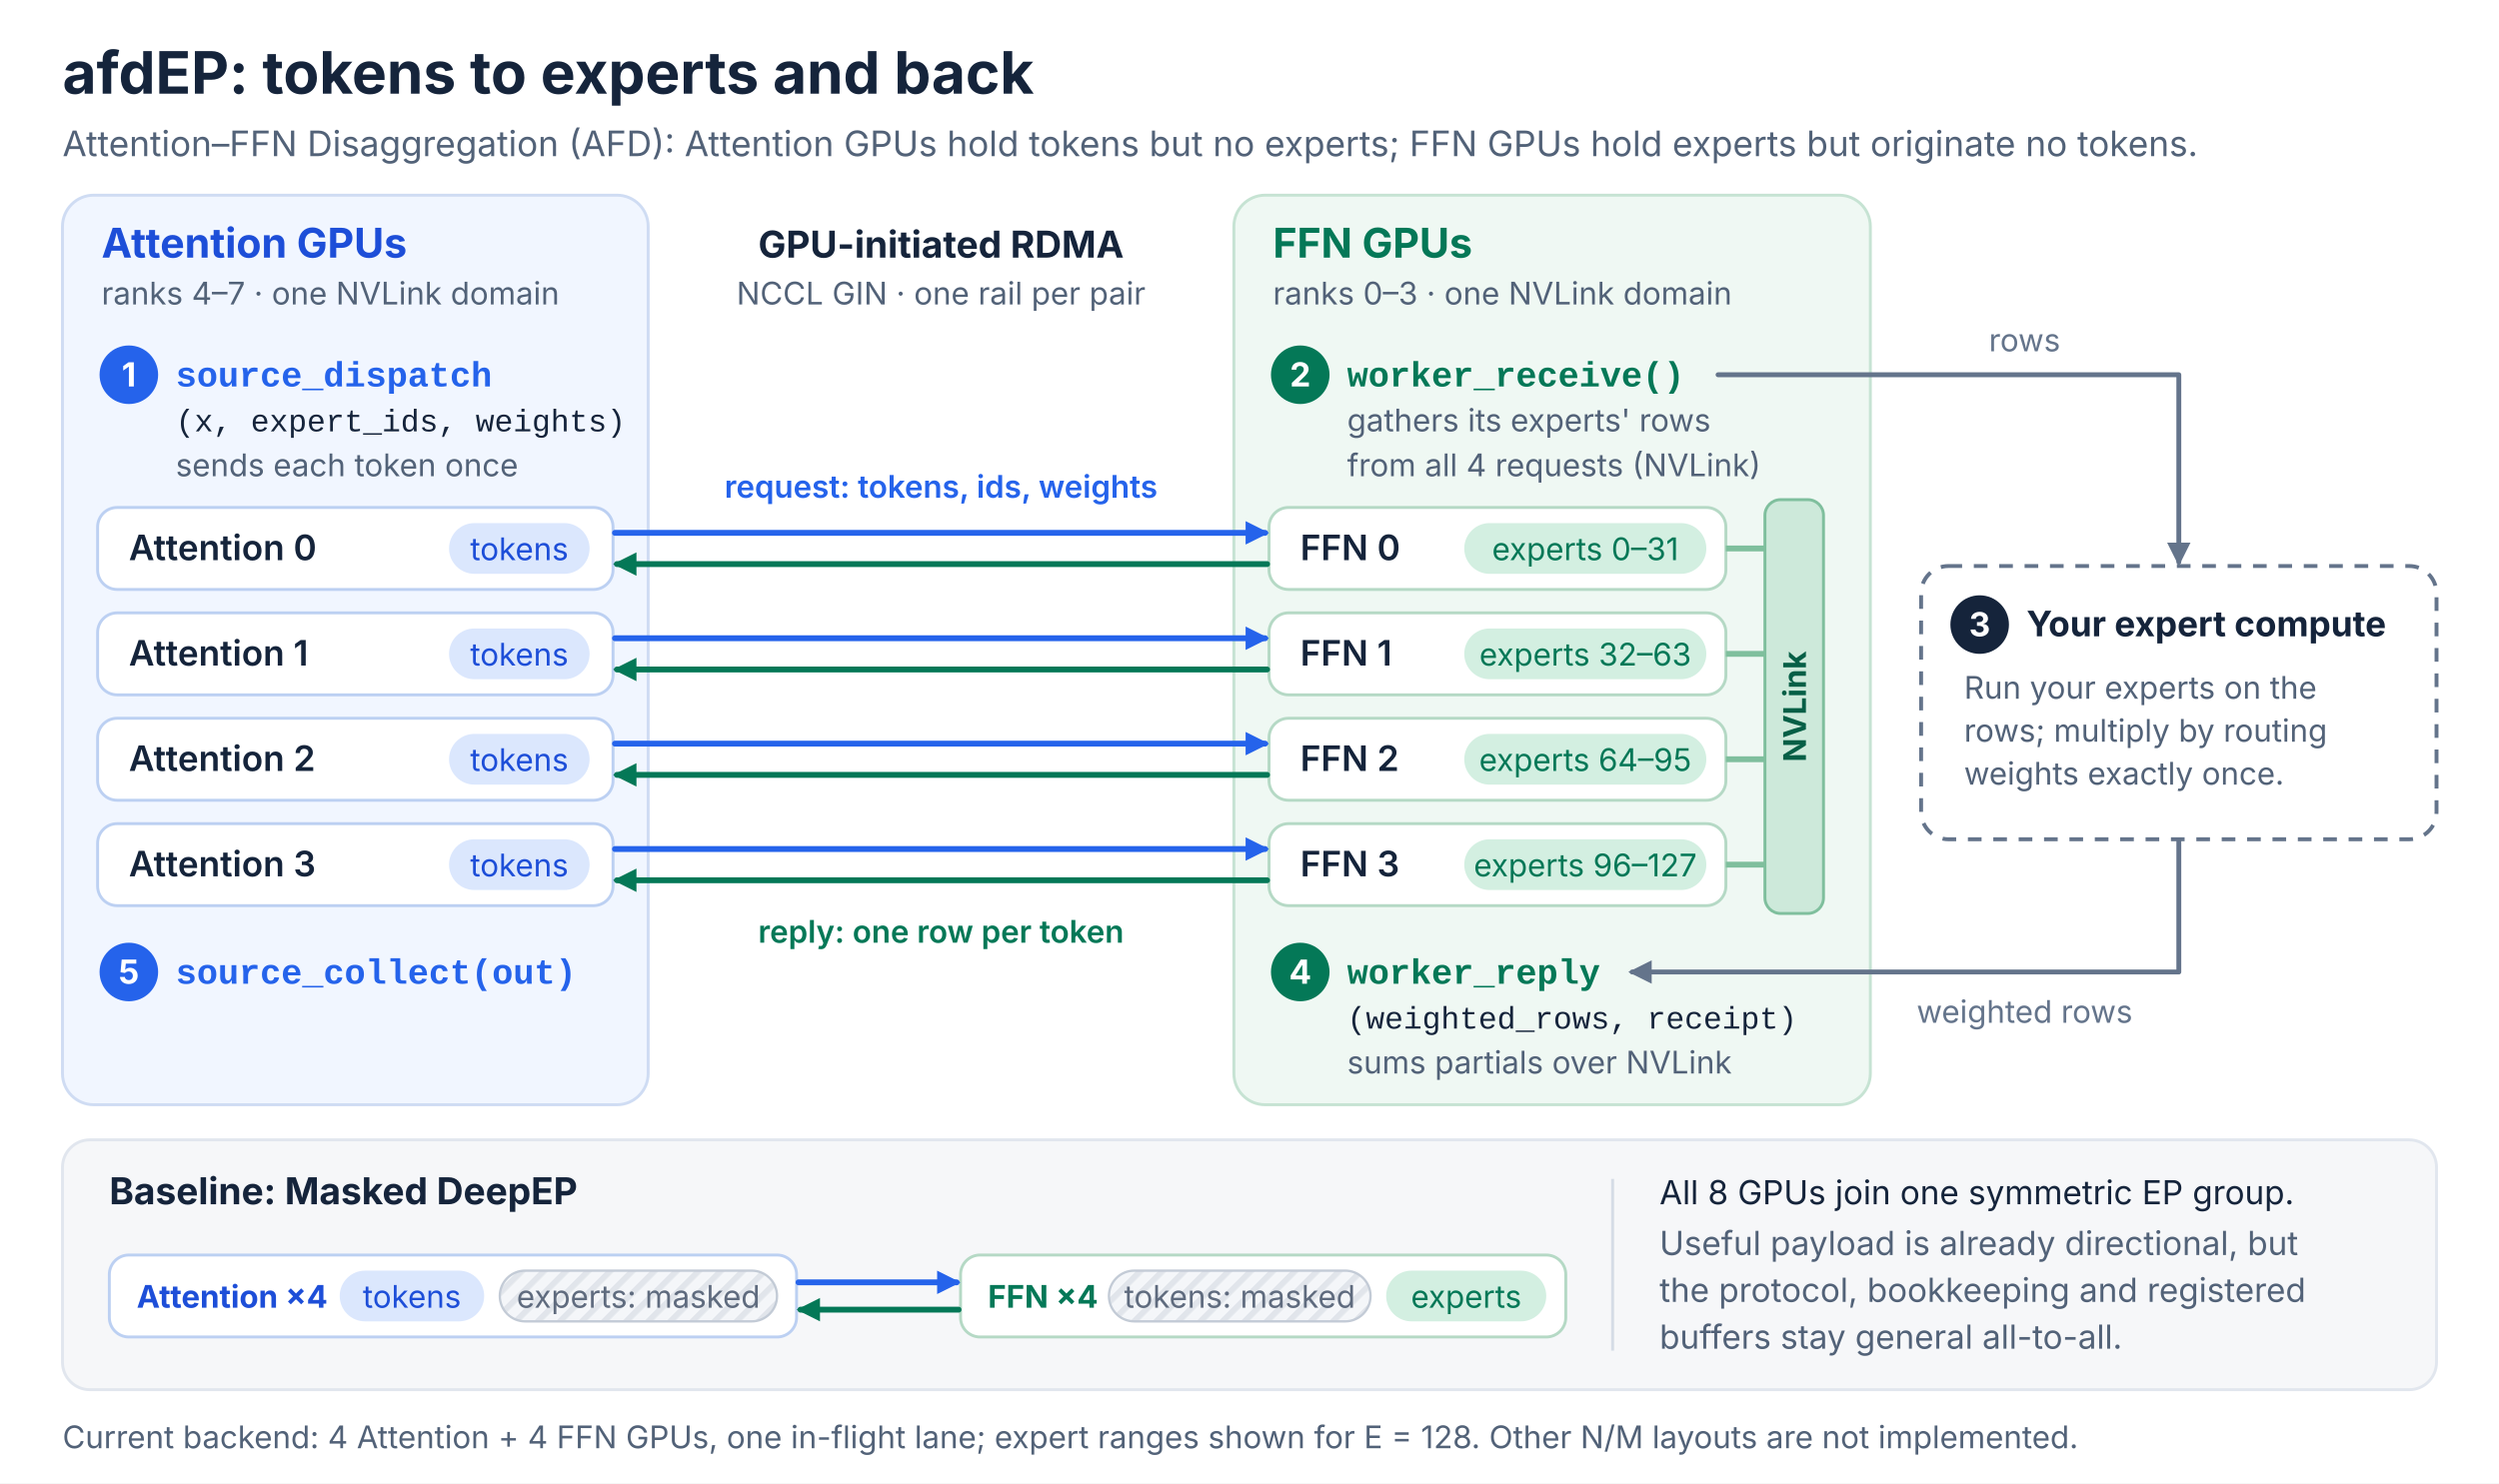
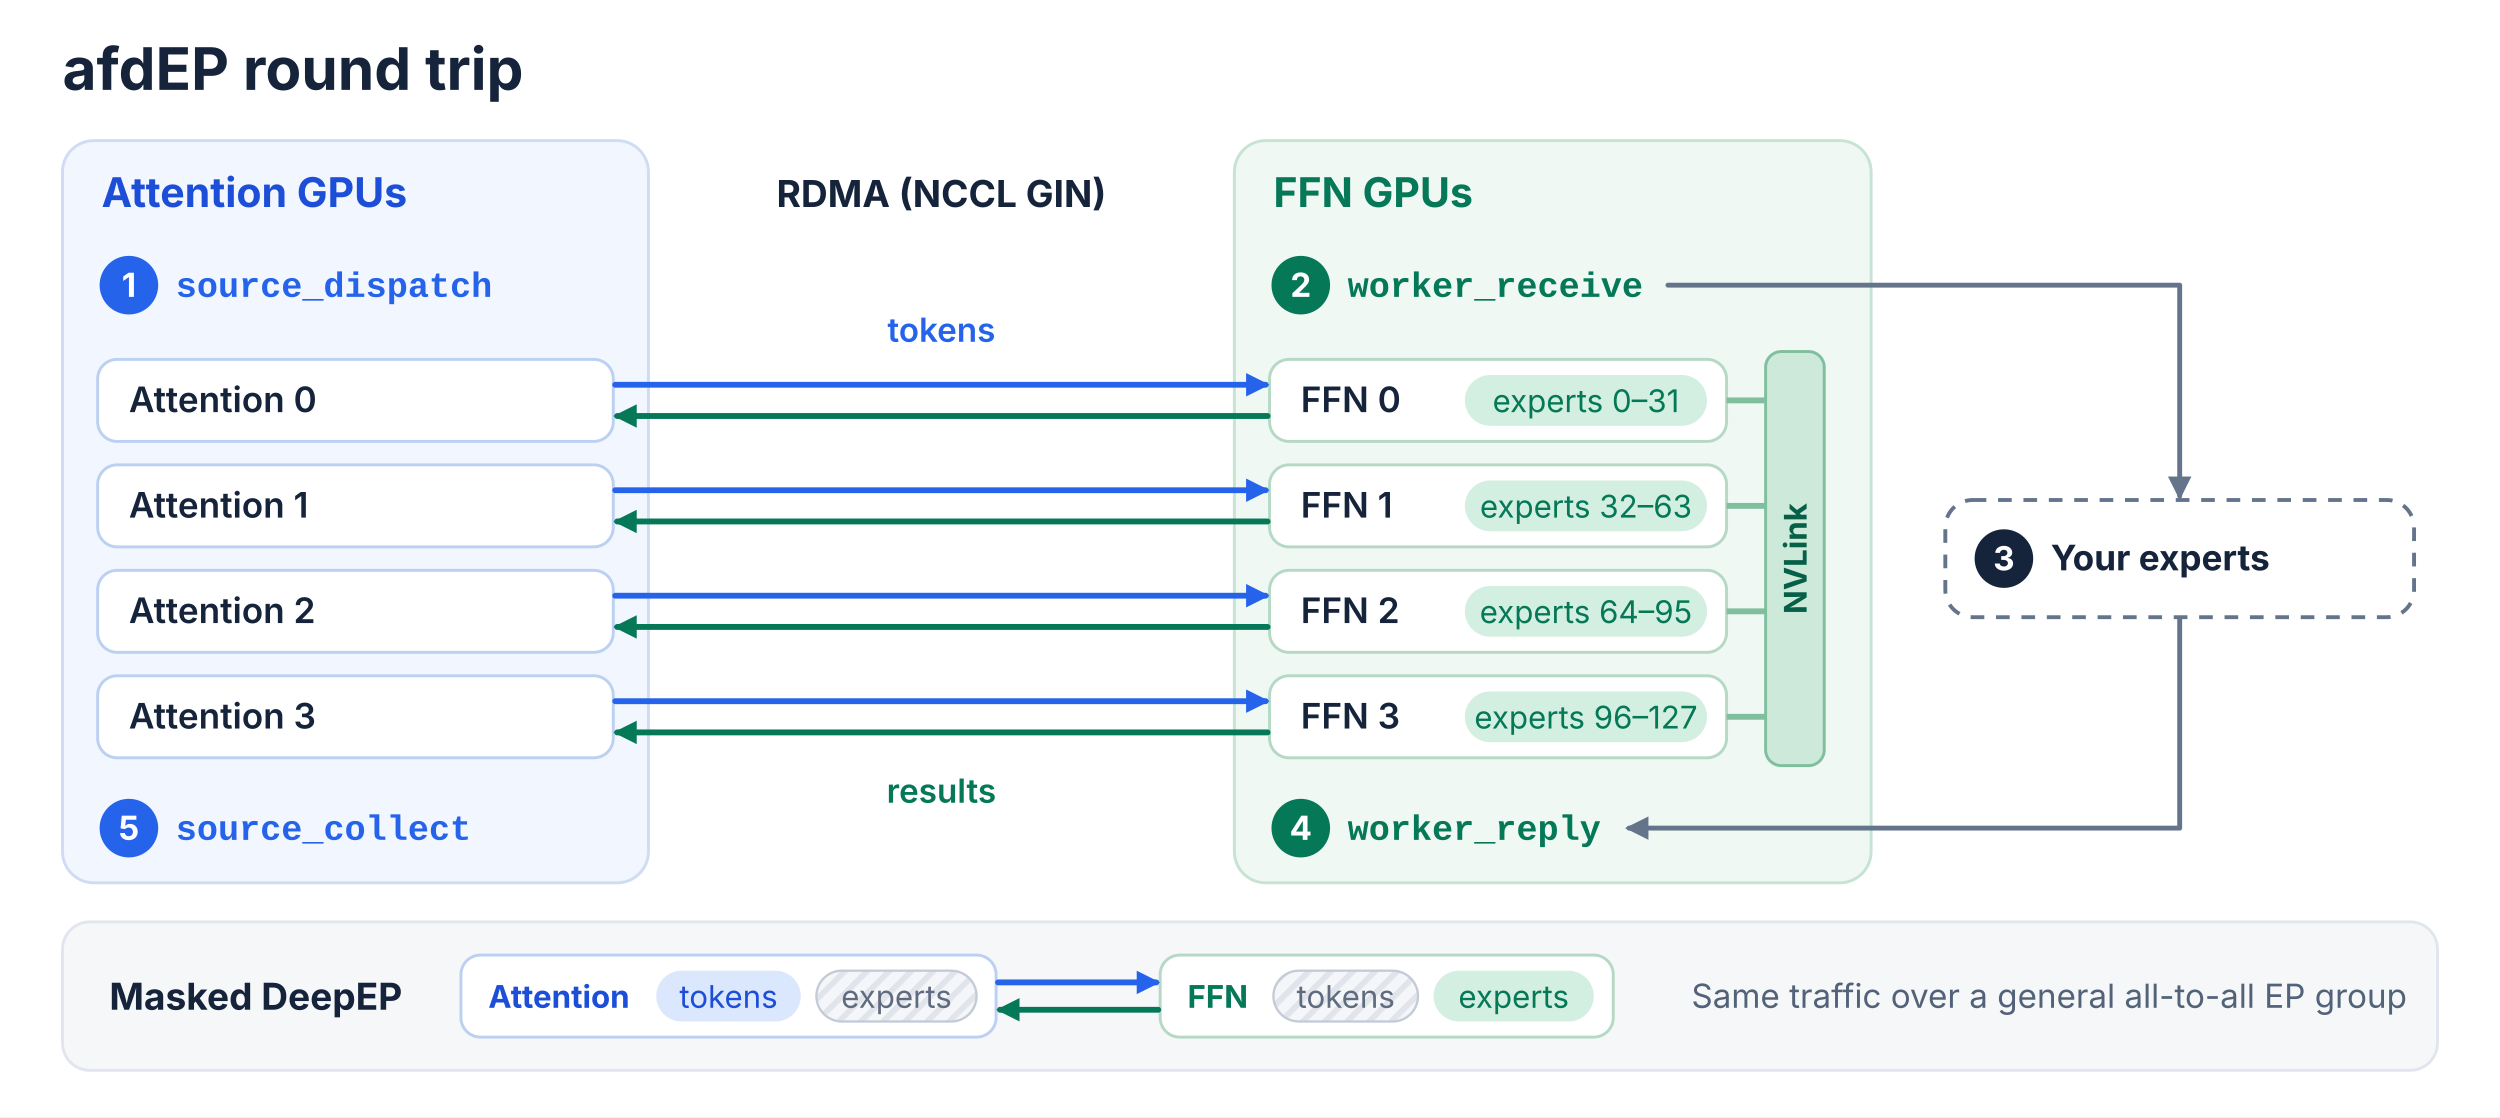
- <svg xmlns="http://www.w3.org/2000/svg" width="1280" height="760" viewBox="0 0 1280 760" role="img" aria-labelledby="title desc">
+ <svg xmlns="http://www.w3.org/2000/svg" width="1280" height="572" viewBox="0 0 1280 572" role="img" aria-labelledby="title desc">
  <defs>
    <marker id="req" markerWidth="12" markerHeight="12" refX="10" refY="6" orient="auto" markerUnits="userSpaceOnUse">
      <path d="M 0 0 L 12 6 L 0 12 z" fill="#2563eb" />
    </marker>
    <marker id="rep" markerWidth="12" markerHeight="12" refX="10" refY="6" orient="auto" markerUnits="userSpaceOnUse">
      <path d="M 0 0 L 12 6 L 0 12 z" fill="#047857" />
    </marker>
    <marker id="flow" markerWidth="12" markerHeight="12" refX="10" refY="6" orient="auto" markerUnits="userSpaceOnUse">
      <path d="M 0 0 L 12 6 L 0 12 z" fill="#64748b" />
    </marker>
    <pattern id="hatch" patternUnits="userSpaceOnUse" width="8" height="8" patternTransform="rotate(45)">
      <rect width="8" height="8" fill="#f4f6f9" />
      <rect width="3" height="8" fill="#e1e5eb" />
    </pattern>
  </defs>
  <g font-family="Inter, -apple-system, BlinkMacSystemFont, 'Segoe UI', Arial, sans-serif">
-     <rect x="0" y="0" width="1280" height="760" rx="0" fill="white" stroke="none" stroke-width="1.5" />
-     <text x="32" y="48" font-size="30" fill="#15243b" font-weight="700">afdEP: tokens to experts and back</text>
-     <text x="32" y="80" font-size="18" fill="#526278">Attention–FFN Disaggregation (AFD): Attention GPUs hold tokens but no experts; FFN GPUs hold experts but originate no tokens.</text>
-     <rect x="32" y="100" width="300" height="466" rx="16" fill="#f1f6ff" stroke="#cfdcf3" stroke-width="1.5" />
-     <text x="52" y="132" font-size="21" fill="#1d4ed8" font-weight="700">Attention GPUs</text>
-     <text x="52" y="156" font-size="16" fill="#526278">ranks 4–7 · one NVLink domain</text>
-     <circle cx="66" cy="192" r="15" fill="#2563eb" />
-     <text x="66" y="198" font-size="17" fill="white" font-weight="700" text-anchor="middle">1</text>
-     <text x="90" y="198" font-size="18" fill="#2563eb" font-weight="700" font-family="ui-monospace, SFMono-Regular, Menlo, Consolas, 'Liberation Mono', monospace">source_dispatch</text>
-     <text x="90" y="221" font-size="16" fill="#15243b" font-family="ui-monospace, SFMono-Regular, Menlo, Consolas, 'Liberation Mono', monospace">(x, expert_ids, weights)</text>
-     <text x="90" y="244" font-size="16" fill="#526278">sends each token once</text>
-     <rect x="50" y="260" width="264" height="42" rx="10" fill="white" stroke="#bcd0f2" stroke-width="1.5" />
-     <text x="66" y="287" font-size="18" fill="#15243b" font-weight="600">Attention 0</text>
-     <rect x="230" y="268" width="72" height="26" rx="13" fill="#dbe7fd" stroke="none" stroke-width="1.5" />
-     <text x="266" y="287" font-size="16" fill="#1d4ed8" text-anchor="middle">tokens</text>
-     <rect x="50" y="314" width="264" height="42" rx="10" fill="white" stroke="#bcd0f2" stroke-width="1.5" />
-     <text x="66" y="341" font-size="18" fill="#15243b" font-weight="600">Attention 1</text>
-     <rect x="230" y="322" width="72" height="26" rx="13" fill="#dbe7fd" stroke="none" stroke-width="1.5" />
-     <text x="266" y="341" font-size="16" fill="#1d4ed8" text-anchor="middle">tokens</text>
-     <rect x="50" y="368" width="264" height="42" rx="10" fill="white" stroke="#bcd0f2" stroke-width="1.5" />
-     <text x="66" y="395" font-size="18" fill="#15243b" font-weight="600">Attention 2</text>
-     <rect x="230" y="376" width="72" height="26" rx="13" fill="#dbe7fd" stroke="none" stroke-width="1.5" />
-     <text x="266" y="395" font-size="16" fill="#1d4ed8" text-anchor="middle">tokens</text>
-     <rect x="50" y="422" width="264" height="42" rx="10" fill="white" stroke="#bcd0f2" stroke-width="1.5" />
-     <text x="66" y="449" font-size="18" fill="#15243b" font-weight="600">Attention 3</text>
-     <rect x="230" y="430" width="72" height="26" rx="13" fill="#dbe7fd" stroke="none" stroke-width="1.5" />
-     <text x="266" y="449" font-size="16" fill="#1d4ed8" text-anchor="middle">tokens</text>
-     <circle cx="66" cy="498" r="15" fill="#2563eb" />
-     <text x="66" y="504" font-size="17" fill="white" font-weight="700" text-anchor="middle">5</text>
-     <text x="90" y="504" font-size="18" fill="#2563eb" font-weight="700" font-family="ui-monospace, SFMono-Regular, Menlo, Consolas, 'Liberation Mono', monospace">source_collect(out)</text>
-     <rect x="632" y="100" width="326" height="466" rx="16" fill="#eff8f3" stroke="#c6e3d3" stroke-width="1.5" />
-     <text x="652" y="132" font-size="21" fill="#047857" font-weight="700">FFN GPUs</text>
-     <text x="652" y="156" font-size="16" fill="#526278">ranks 0–3 · one NVLink domain</text>
-     <circle cx="666" cy="192" r="15" fill="#047857" />
-     <text x="666" y="198" font-size="17" fill="white" font-weight="700" text-anchor="middle">2</text>
-     <text x="690" y="198" font-size="18" fill="#047857" font-weight="700" font-family="ui-monospace, SFMono-Regular, Menlo, Consolas, 'Liberation Mono', monospace">worker_receive()</text>
-     <text x="690" y="221" font-size="16" fill="#526278">gathers its experts' rows</text>
-     <text x="690" y="244" font-size="16" fill="#526278">from all 4 requests (NVLink)</text>
-     <rect x="650" y="260" width="234" height="42" rx="10" fill="white" stroke="#b5d9c5" stroke-width="1.5" />
-     <text x="666" y="287" font-size="18" fill="#15243b" font-weight="600">FFN 0</text>
-     <rect x="750" y="268" width="124" height="26" rx="13" fill="#d3efe1" stroke="none" stroke-width="1.5" />
-     <text x="812" y="287" font-size="16" fill="#047857" text-anchor="middle">experts 0–31</text>
-     <line x1="884" y1="281" x2="904" y2="281" stroke="#7fbf9d" stroke-width="3" />
-     <rect x="650" y="314" width="234" height="42" rx="10" fill="white" stroke="#b5d9c5" stroke-width="1.5" />
-     <text x="666" y="341" font-size="18" fill="#15243b" font-weight="600">FFN 1</text>
-     <rect x="750" y="322" width="124" height="26" rx="13" fill="#d3efe1" stroke="none" stroke-width="1.5" />
-     <text x="812" y="341" font-size="16" fill="#047857" text-anchor="middle">experts 32–63</text>
-     <line x1="884" y1="335" x2="904" y2="335" stroke="#7fbf9d" stroke-width="3" />
-     <rect x="650" y="368" width="234" height="42" rx="10" fill="white" stroke="#b5d9c5" stroke-width="1.5" />
-     <text x="666" y="395" font-size="18" fill="#15243b" font-weight="600">FFN 2</text>
-     <rect x="750" y="376" width="124" height="26" rx="13" fill="#d3efe1" stroke="none" stroke-width="1.5" />
-     <text x="812" y="395" font-size="16" fill="#047857" text-anchor="middle">experts 64–95</text>
-     <line x1="884" y1="389" x2="904" y2="389" stroke="#7fbf9d" stroke-width="3" />
-     <rect x="650" y="422" width="234" height="42" rx="10" fill="white" stroke="#b5d9c5" stroke-width="1.5" />
-     <text x="666" y="449" font-size="18" fill="#15243b" font-weight="600">FFN 3</text>
-     <rect x="750" y="430" width="124" height="26" rx="13" fill="#d3efe1" stroke="none" stroke-width="1.5" />
-     <text x="812" y="449" font-size="16" fill="#047857" text-anchor="middle">experts 96–127</text>
-     <line x1="884" y1="443" x2="904" y2="443" stroke="#7fbf9d" stroke-width="3" />
-     <rect x="904" y="256" width="30" height="212" rx="8" fill="#cde9da" stroke="#7fbf9d" stroke-width="1.5" />
-     <text x="919" y="362" font-size="16" fill="#065f46" font-weight="700" text-anchor="middle" transform="rotate(-90 919 362)" dy="6">NVLink</text>
-     <circle cx="666" cy="498" r="15" fill="#047857" />
-     <text x="666" y="504" font-size="17" fill="white" font-weight="700" text-anchor="middle">4</text>
-     <text x="690" y="504" font-size="18" fill="#047857" font-weight="700" font-family="ui-monospace, SFMono-Regular, Menlo, Consolas, 'Liberation Mono', monospace">worker_reply</text>
-     <text x="690" y="527" font-size="16" fill="#15243b" font-family="ui-monospace, SFMono-Regular, Menlo, Consolas, 'Liberation Mono', monospace">(weighted_rows, receipt)</text>
-     <text x="690" y="550" font-size="16" fill="#526278">sums partials over NVLink</text>
-     <text x="482" y="132" font-size="19" fill="#15243b" font-weight="700" text-anchor="middle">GPU-initiated RDMA</text>
-     <text x="482" y="156" font-size="16" fill="#526278" text-anchor="middle">NCCL GIN · one rail per pair</text>
-     <path d="M 315 273 L 648 273" fill="none" stroke="#2563eb" stroke-width="3" stroke-linecap="round" stroke-linejoin="round" marker-end="url(#req)" />
-     <path d="M 649 289 L 316 289" fill="none" stroke="#047857" stroke-width="3" stroke-linecap="round" stroke-linejoin="round" marker-end="url(#rep)" />
-     <path d="M 315 327 L 648 327" fill="none" stroke="#2563eb" stroke-width="3" stroke-linecap="round" stroke-linejoin="round" marker-end="url(#req)" />
-     <path d="M 649 343 L 316 343" fill="none" stroke="#047857" stroke-width="3" stroke-linecap="round" stroke-linejoin="round" marker-end="url(#rep)" />
-     <path d="M 315 381 L 648 381" fill="none" stroke="#2563eb" stroke-width="3" stroke-linecap="round" stroke-linejoin="round" marker-end="url(#req)" />
-     <path d="M 649 397 L 316 397" fill="none" stroke="#047857" stroke-width="3" stroke-linecap="round" stroke-linejoin="round" marker-end="url(#rep)" />
-     <path d="M 315 435 L 648 435" fill="none" stroke="#2563eb" stroke-width="3" stroke-linecap="round" stroke-linejoin="round" marker-end="url(#req)" />
-     <path d="M 649 451 L 316 451" fill="none" stroke="#047857" stroke-width="3" stroke-linecap="round" stroke-linejoin="round" marker-end="url(#rep)" />
-     <text x="482" y="255" font-size="16" fill="#2563eb" font-weight="600" text-anchor="middle">request: tokens, ids, weights</text>
-     <text x="482" y="483" font-size="16" fill="#047857" font-weight="600" text-anchor="middle">reply: one row per token</text>
-     <rect x="984" y="290" width="264" height="140" rx="14" fill="white" stroke="#64748b" stroke-width="2" stroke-dasharray="7 6" />
-     <circle cx="1014" cy="320" r="15" fill="#15243b" />
-     <text x="1014" y="326" font-size="17" fill="white" font-weight="700" text-anchor="middle">3</text>
-     <text x="1038" y="326" font-size="18" fill="#15243b" font-weight="700">Your expert compute</text>
-     <text x="1006" y="358" font-size="16" fill="#526278">Run your experts on the</text>
-     <text x="1006" y="380" font-size="16" fill="#526278">rows; multiply by routing</text>
-     <text x="1006" y="402" font-size="16" fill="#526278">weights exactly once.</text>
-     <path d="M 880 192 L 1116 192 L 1116 288" fill="none" stroke="#64748b" stroke-width="2.5" stroke-linecap="round" stroke-linejoin="round" marker-end="url(#flow)" />
-     <text x="1037" y="180" font-size="16" fill="#64748b" text-anchor="middle">rows</text>
-     <path d="M 1116 431 L 1116 498 L 836 498" fill="none" stroke="#64748b" stroke-width="2.5" stroke-linecap="round" stroke-linejoin="round" marker-end="url(#flow)" />
-     <text x="1037" y="524" font-size="16" fill="#64748b" text-anchor="middle">weighted rows</text>
-     <rect x="32" y="584" width="1216" height="128" rx="14" fill="#f6f7f9" stroke="#e1e6ee" stroke-width="1.5" />
-     <text x="56" y="617" font-size="19" fill="#15243b" font-weight="700">Baseline: Masked DeepEP</text>
-     <rect x="56" y="643" width="352" height="42" rx="10" fill="white" stroke="#bcd0f2" stroke-width="1.5" />
-     <text x="70" y="670" font-size="16" fill="#1d4ed8" font-weight="700">Attention ×4</text>
-     <rect x="174" y="651" width="74" height="26" rx="13" fill="#dbe7fd" stroke="none" stroke-width="1.5" />
-     <text x="211" y="670" font-size="16" fill="#1d4ed8" text-anchor="middle">tokens</text>
-     <rect x="256" y="651" width="142" height="26" rx="13" fill="url(#hatch)" stroke="#c3cbd6" stroke-width="1.2" />
-     <text x="327" y="670" font-size="16" fill="#5f6b7e" text-anchor="middle">experts: masked</text>
-     <rect x="492" y="643" width="310" height="42" rx="10" fill="white" stroke="#b5d9c5" stroke-width="1.5" />
-     <text x="506" y="670" font-size="16" fill="#047857" font-weight="700">FFN ×4</text>
-     <rect x="568" y="651" width="134" height="26" rx="13" fill="url(#hatch)" stroke="#c3cbd6" stroke-width="1.2" />
-     <text x="635" y="670" font-size="16" fill="#5f6b7e" text-anchor="middle">tokens: masked</text>
-     <rect x="710" y="651" width="82" height="26" rx="13" fill="#d3efe1" stroke="none" stroke-width="1.5" />
-     <text x="751" y="670" font-size="16" fill="#047857" text-anchor="middle">experts</text>
-     <path d="M 409 657 L 490 657" fill="none" stroke="#2563eb" stroke-width="3" stroke-linecap="round" stroke-linejoin="round" marker-end="url(#req)" />
-     <path d="M 491 671 L 410 671" fill="none" stroke="#047857" stroke-width="3" stroke-linecap="round" stroke-linejoin="round" marker-end="url(#rep)" />
-     <line x1="826" y1="604" x2="826" y2="692" stroke="#d5dce6" stroke-width="1.5" />
-     <text x="850" y="617" font-size="17" fill="#15243b">All 8 GPUs join one symmetric EP group.</text>
-     <text x="850" y="643" font-size="17" fill="#526278">Useful payload is already directional, but</text>
-     <text x="850" y="667" font-size="17" fill="#526278">the protocol, bookkeeping and registered</text>
-     <text x="850" y="691" font-size="17" fill="#526278">buffers stay general all-to-all.</text>
-     <text x="32" y="742" font-size="16" fill="#526278">Current backend: 4 Attention + 4 FFN GPUs, one in-flight lane; expert ranges shown for E = 128. Other N/M layouts are not implemented.</text>
+     <rect x="0" y="0" width="1280" height="572" rx="0" fill="white" stroke="none" stroke-width="1.5" />
+     <text x="32" y="46" font-size="30" fill="#15243b" font-weight="700">afdEP round trip</text>
+     <rect x="32" y="72" width="300" height="380" rx="16" fill="#f1f6ff" stroke="#cfdcf3" stroke-width="1.5" />
+     <text x="52" y="106" font-size="21" fill="#1d4ed8" font-weight="700">Attention GPUs</text>
+     <circle cx="66" cy="146" r="15" fill="#2563eb" />
+     <text x="66" y="152" font-size="17" fill="white" font-weight="700" text-anchor="middle">1</text>
+     <text x="90" y="152" font-size="18" fill="#2563eb" font-weight="700" font-family="ui-monospace, SFMono-Regular, Menlo, Consolas, 'Liberation Mono', monospace">source_dispatch</text>
+     <rect x="50" y="184" width="264" height="42" rx="10" fill="white" stroke="#bcd0f2" stroke-width="1.5" />
+     <text x="66" y="211" font-size="18" fill="#15243b" font-weight="600">Attention 0</text>
+     <rect x="50" y="238" width="264" height="42" rx="10" fill="white" stroke="#bcd0f2" stroke-width="1.5" />
+     <text x="66" y="265" font-size="18" fill="#15243b" font-weight="600">Attention 1</text>
+     <rect x="50" y="292" width="264" height="42" rx="10" fill="white" stroke="#bcd0f2" stroke-width="1.5" />
+     <text x="66" y="319" font-size="18" fill="#15243b" font-weight="600">Attention 2</text>
+     <rect x="50" y="346" width="264" height="42" rx="10" fill="white" stroke="#bcd0f2" stroke-width="1.5" />
+     <text x="66" y="373" font-size="18" fill="#15243b" font-weight="600">Attention 3</text>
+     <circle cx="66" cy="424" r="15" fill="#2563eb" />
+     <text x="66" y="430" font-size="17" fill="white" font-weight="700" text-anchor="middle">5</text>
+     <text x="90" y="430" font-size="18" fill="#2563eb" font-weight="700" font-family="ui-monospace, SFMono-Regular, Menlo, Consolas, 'Liberation Mono', monospace">source_collect</text>
+     <rect x="632" y="72" width="326" height="380" rx="16" fill="#eff8f3" stroke="#c6e3d3" stroke-width="1.5" />
+     <text x="652" y="106" font-size="21" fill="#047857" font-weight="700">FFN GPUs</text>
+     <circle cx="666" cy="146" r="15" fill="#047857" />
+     <text x="666" y="152" font-size="17" fill="white" font-weight="700" text-anchor="middle">2</text>
+     <text x="690" y="152" font-size="18" fill="#047857" font-weight="700" font-family="ui-monospace, SFMono-Regular, Menlo, Consolas, 'Liberation Mono', monospace">worker_receive</text>
+     <rect x="650" y="184" width="234" height="42" rx="10" fill="white" stroke="#b5d9c5" stroke-width="1.5" />
+     <text x="666" y="211" font-size="18" fill="#15243b" font-weight="600">FFN 0</text>
+     <rect x="750" y="192" width="124" height="26" rx="13" fill="#d3efe1" stroke="none" stroke-width="1.5" />
+     <text x="812" y="211" font-size="16" fill="#047857" text-anchor="middle">experts 0–31</text>
+     <line x1="884" y1="205" x2="904" y2="205" stroke="#7fbf9d" stroke-width="3" />
+     <rect x="650" y="238" width="234" height="42" rx="10" fill="white" stroke="#b5d9c5" stroke-width="1.5" />
+     <text x="666" y="265" font-size="18" fill="#15243b" font-weight="600">FFN 1</text>
+     <rect x="750" y="246" width="124" height="26" rx="13" fill="#d3efe1" stroke="none" stroke-width="1.5" />
+     <text x="812" y="265" font-size="16" fill="#047857" text-anchor="middle">experts 32–63</text>
+     <line x1="884" y1="259" x2="904" y2="259" stroke="#7fbf9d" stroke-width="3" />
+     <rect x="650" y="292" width="234" height="42" rx="10" fill="white" stroke="#b5d9c5" stroke-width="1.5" />
+     <text x="666" y="319" font-size="18" fill="#15243b" font-weight="600">FFN 2</text>
+     <rect x="750" y="300" width="124" height="26" rx="13" fill="#d3efe1" stroke="none" stroke-width="1.5" />
+     <text x="812" y="319" font-size="16" fill="#047857" text-anchor="middle">experts 64–95</text>
+     <line x1="884" y1="313" x2="904" y2="313" stroke="#7fbf9d" stroke-width="3" />
+     <rect x="650" y="346" width="234" height="42" rx="10" fill="white" stroke="#b5d9c5" stroke-width="1.5" />
+     <text x="666" y="373" font-size="18" fill="#15243b" font-weight="600">FFN 3</text>
+     <rect x="750" y="354" width="124" height="26" rx="13" fill="#d3efe1" stroke="none" stroke-width="1.5" />
+     <text x="812" y="373" font-size="16" fill="#047857" text-anchor="middle">experts 96–127</text>
+     <line x1="884" y1="367" x2="904" y2="367" stroke="#7fbf9d" stroke-width="3" />
+     <rect x="904" y="180" width="30" height="212" rx="8" fill="#cde9da" stroke="#7fbf9d" stroke-width="1.5" />
+     <text x="919" y="286" font-size="16" fill="#065f46" font-weight="700" text-anchor="middle" transform="rotate(-90 919 286)" dy="6">NVLink</text>
+     <circle cx="666" cy="424" r="15" fill="#047857" />
+     <text x="666" y="430" font-size="17" fill="white" font-weight="700" text-anchor="middle">4</text>
+     <text x="690" y="430" font-size="18" fill="#047857" font-weight="700" font-family="ui-monospace, SFMono-Regular, Menlo, Consolas, 'Liberation Mono', monospace">worker_reply</text>
+     <text x="482" y="106" font-size="19" fill="#15243b" font-weight="700" text-anchor="middle">RDMA (NCCL GIN)</text>
+     <path d="M 315 197 L 648 197" fill="none" stroke="#2563eb" stroke-width="3" stroke-linecap="round" stroke-linejoin="round" marker-end="url(#req)" />
+     <path d="M 649 213 L 316 213" fill="none" stroke="#047857" stroke-width="3" stroke-linecap="round" stroke-linejoin="round" marker-end="url(#rep)" />
+     <path d="M 315 251 L 648 251" fill="none" stroke="#2563eb" stroke-width="3" stroke-linecap="round" stroke-linejoin="round" marker-end="url(#req)" />
+     <path d="M 649 267 L 316 267" fill="none" stroke="#047857" stroke-width="3" stroke-linecap="round" stroke-linejoin="round" marker-end="url(#rep)" />
+     <path d="M 315 305 L 648 305" fill="none" stroke="#2563eb" stroke-width="3" stroke-linecap="round" stroke-linejoin="round" marker-end="url(#req)" />
+     <path d="M 649 321 L 316 321" fill="none" stroke="#047857" stroke-width="3" stroke-linecap="round" stroke-linejoin="round" marker-end="url(#rep)" />
+     <path d="M 315 359 L 648 359" fill="none" stroke="#2563eb" stroke-width="3" stroke-linecap="round" stroke-linejoin="round" marker-end="url(#req)" />
+     <path d="M 649 375 L 316 375" fill="none" stroke="#047857" stroke-width="3" stroke-linecap="round" stroke-linejoin="round" marker-end="url(#rep)" />
+     <text x="482" y="175" font-size="17" fill="#2563eb" font-weight="600" text-anchor="middle">tokens</text>
+     <text x="482" y="411" font-size="17" fill="#047857" font-weight="600" text-anchor="middle">results</text>
+     <rect x="996" y="256" width="240" height="60" rx="14" fill="white" stroke="#64748b" stroke-width="2" stroke-dasharray="7 6" />
+     <circle cx="1026" cy="286" r="15" fill="#15243b" />
+     <text x="1026" y="292" font-size="17" fill="white" font-weight="700" text-anchor="middle">3</text>
+     <text x="1050" y="292" font-size="18" fill="#15243b" font-weight="700">Your experts</text>
+     <path d="M 854 146 L 1116 146 L 1116 254" fill="none" stroke="#64748b" stroke-width="2.5" stroke-linecap="round" stroke-linejoin="round" marker-end="url(#flow)" />
+     <path d="M 1116 317 L 1116 424 L 834 424" fill="none" stroke="#64748b" stroke-width="2.5" stroke-linecap="round" stroke-linejoin="round" marker-end="url(#flow)" />
+     <rect x="32" y="472" width="1216" height="76" rx="14" fill="#f6f7f9" stroke="#e1e6ee" stroke-width="1.5" />
+     <text x="56" y="517" font-size="19" fill="#15243b" font-weight="700">Masked DeepEP</text>
+     <rect x="236" y="489" width="274" height="42" rx="10" fill="white" stroke="#bcd0f2" stroke-width="1.5" />
+     <text x="250" y="516" font-size="16" fill="#1d4ed8" font-weight="700">Attention</text>
+     <rect x="336" y="497" width="74" height="26" rx="13" fill="#dbe7fd" stroke="none" stroke-width="1.5" />
+     <text x="373" y="516" font-size="16" fill="#1d4ed8" text-anchor="middle">tokens</text>
+     <rect x="418" y="497" width="82" height="26" rx="13" fill="url(#hatch)" stroke="#c3cbd6" stroke-width="1.2" />
+     <text x="459" y="516" font-size="16" fill="#5f6b7e" text-anchor="middle">experts</text>
+     <rect x="594" y="489" width="232" height="42" rx="10" fill="white" stroke="#b5d9c5" stroke-width="1.5" />
+     <text x="608" y="516" font-size="16" fill="#047857" font-weight="700">FFN</text>
+     <rect x="652" y="497" width="74" height="26" rx="13" fill="url(#hatch)" stroke="#c3cbd6" stroke-width="1.2" />
+     <text x="689" y="516" font-size="16" fill="#5f6b7e" text-anchor="middle">tokens</text>
+     <rect x="734" y="497" width="82" height="26" rx="13" fill="#d3efe1" stroke="none" stroke-width="1.5" />
+     <text x="775" y="516" font-size="16" fill="#047857" text-anchor="middle">experts</text>
+     <path d="M 511 503 L 592 503" fill="none" stroke="#2563eb" stroke-width="3" stroke-linecap="round" stroke-linejoin="round" marker-end="url(#req)" />
+     <path d="M 593 517 L 512 517" fill="none" stroke="#047857" stroke-width="3" stroke-linecap="round" stroke-linejoin="round" marker-end="url(#rep)" />
+     <text x="866" y="516" font-size="17" fill="#526278">Same traffic over a general all-to-all EP group</text>
  </g>
</svg>
